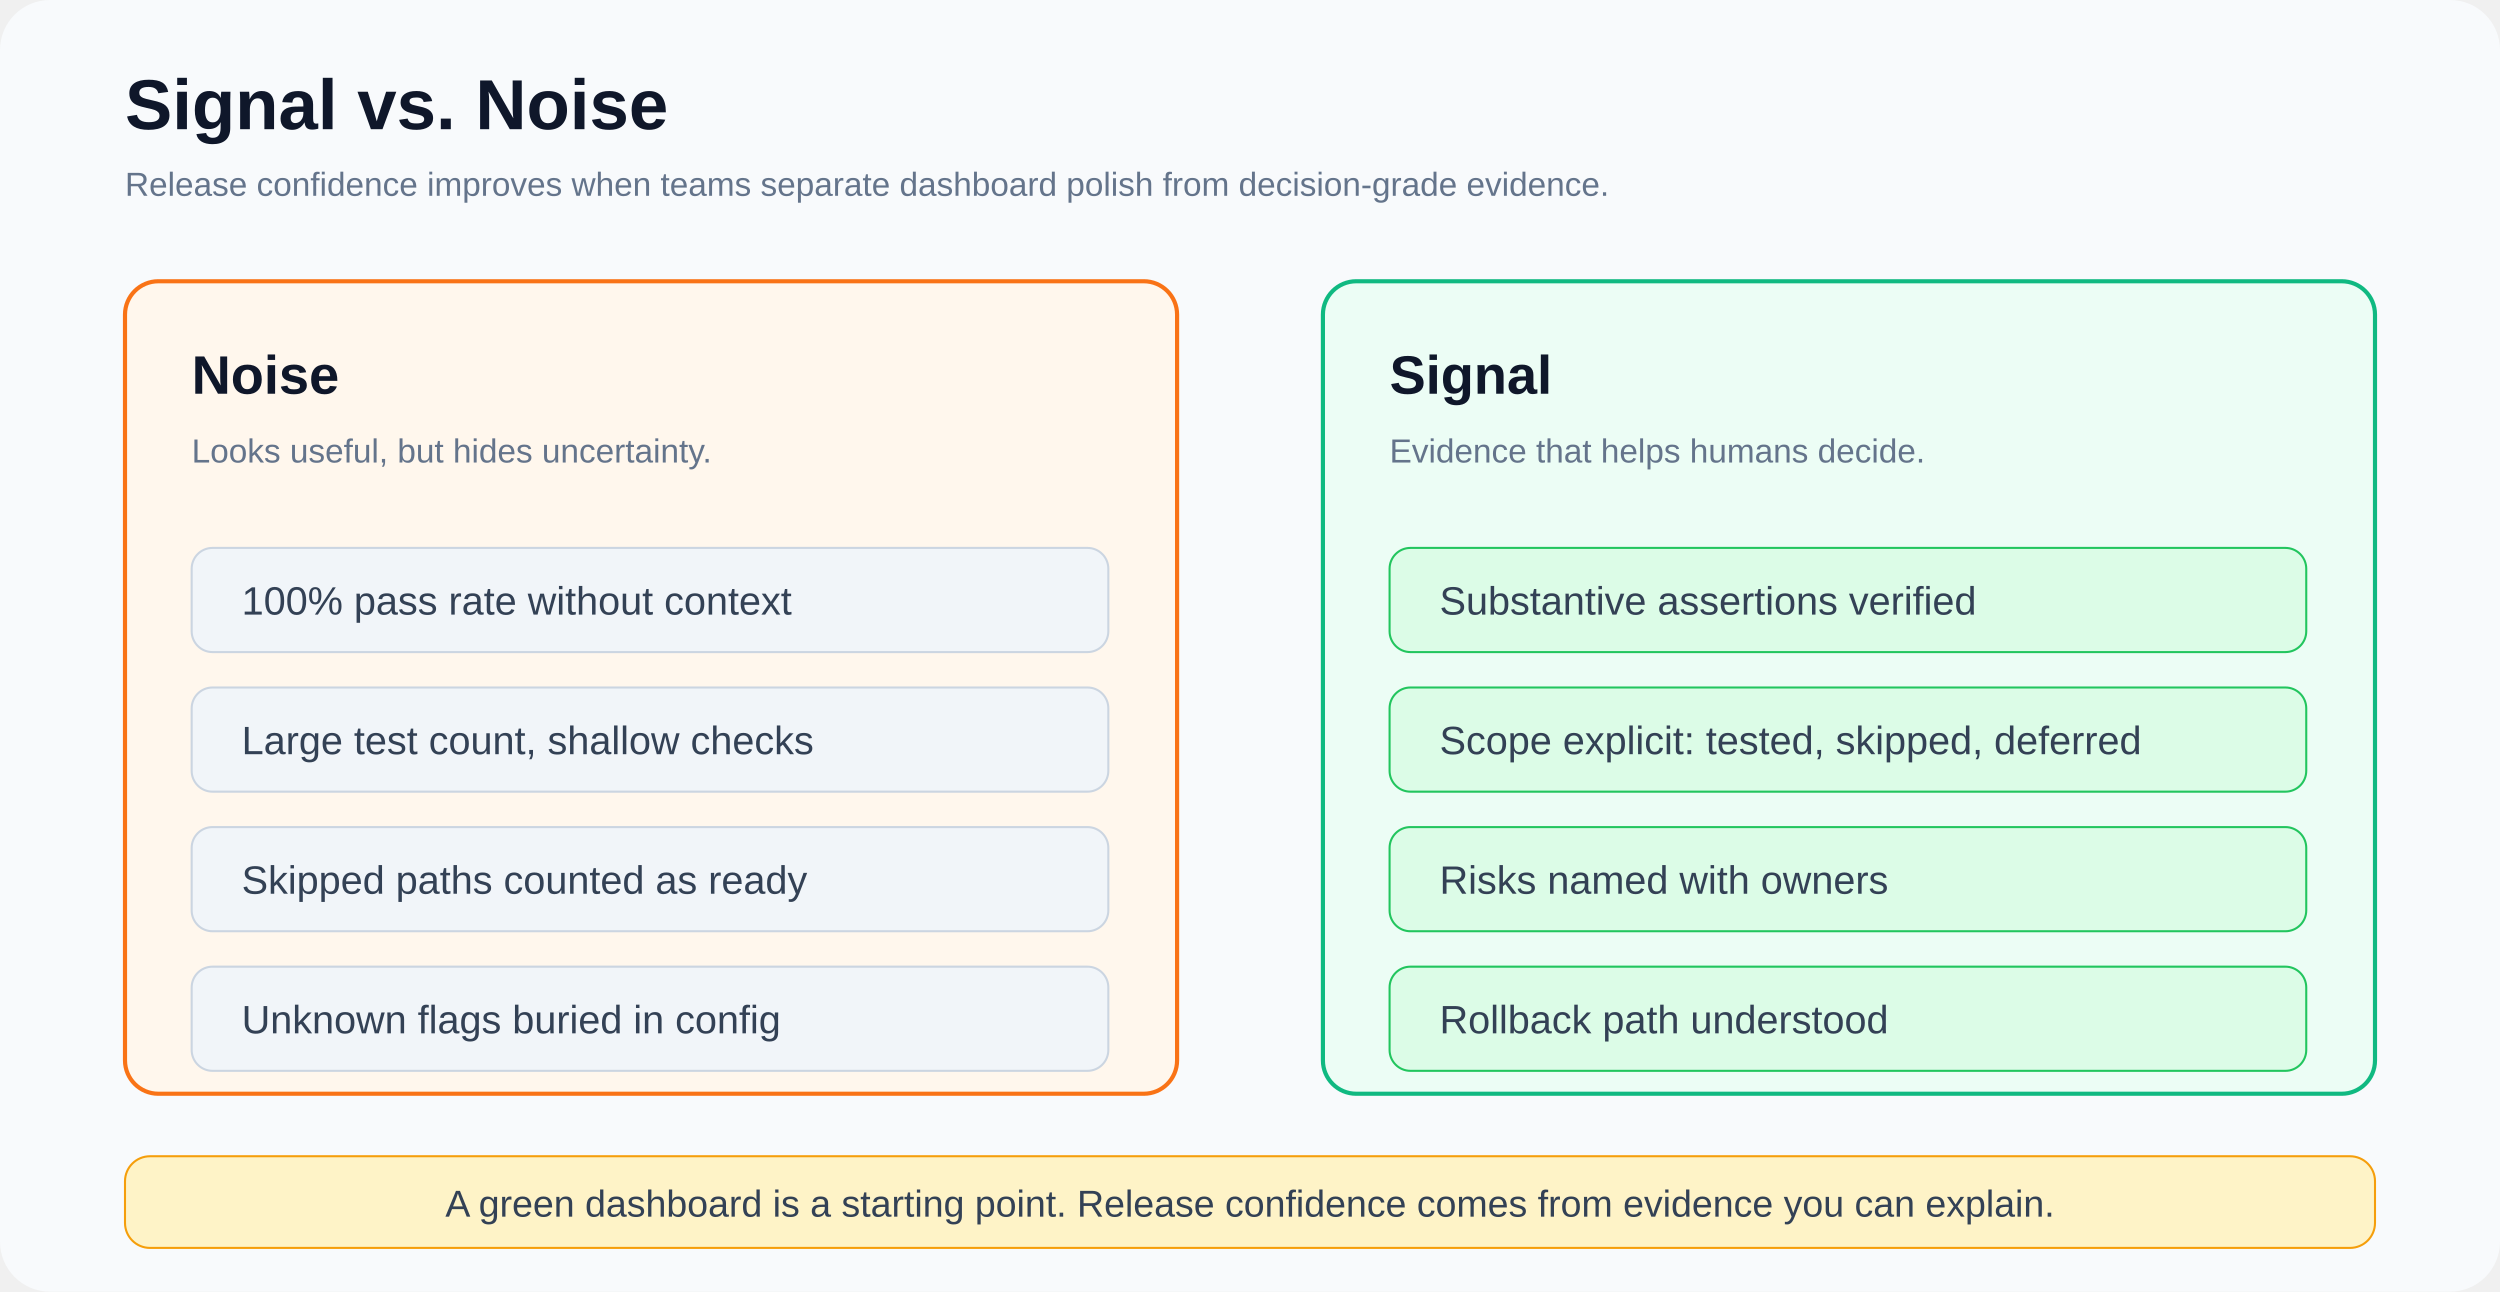
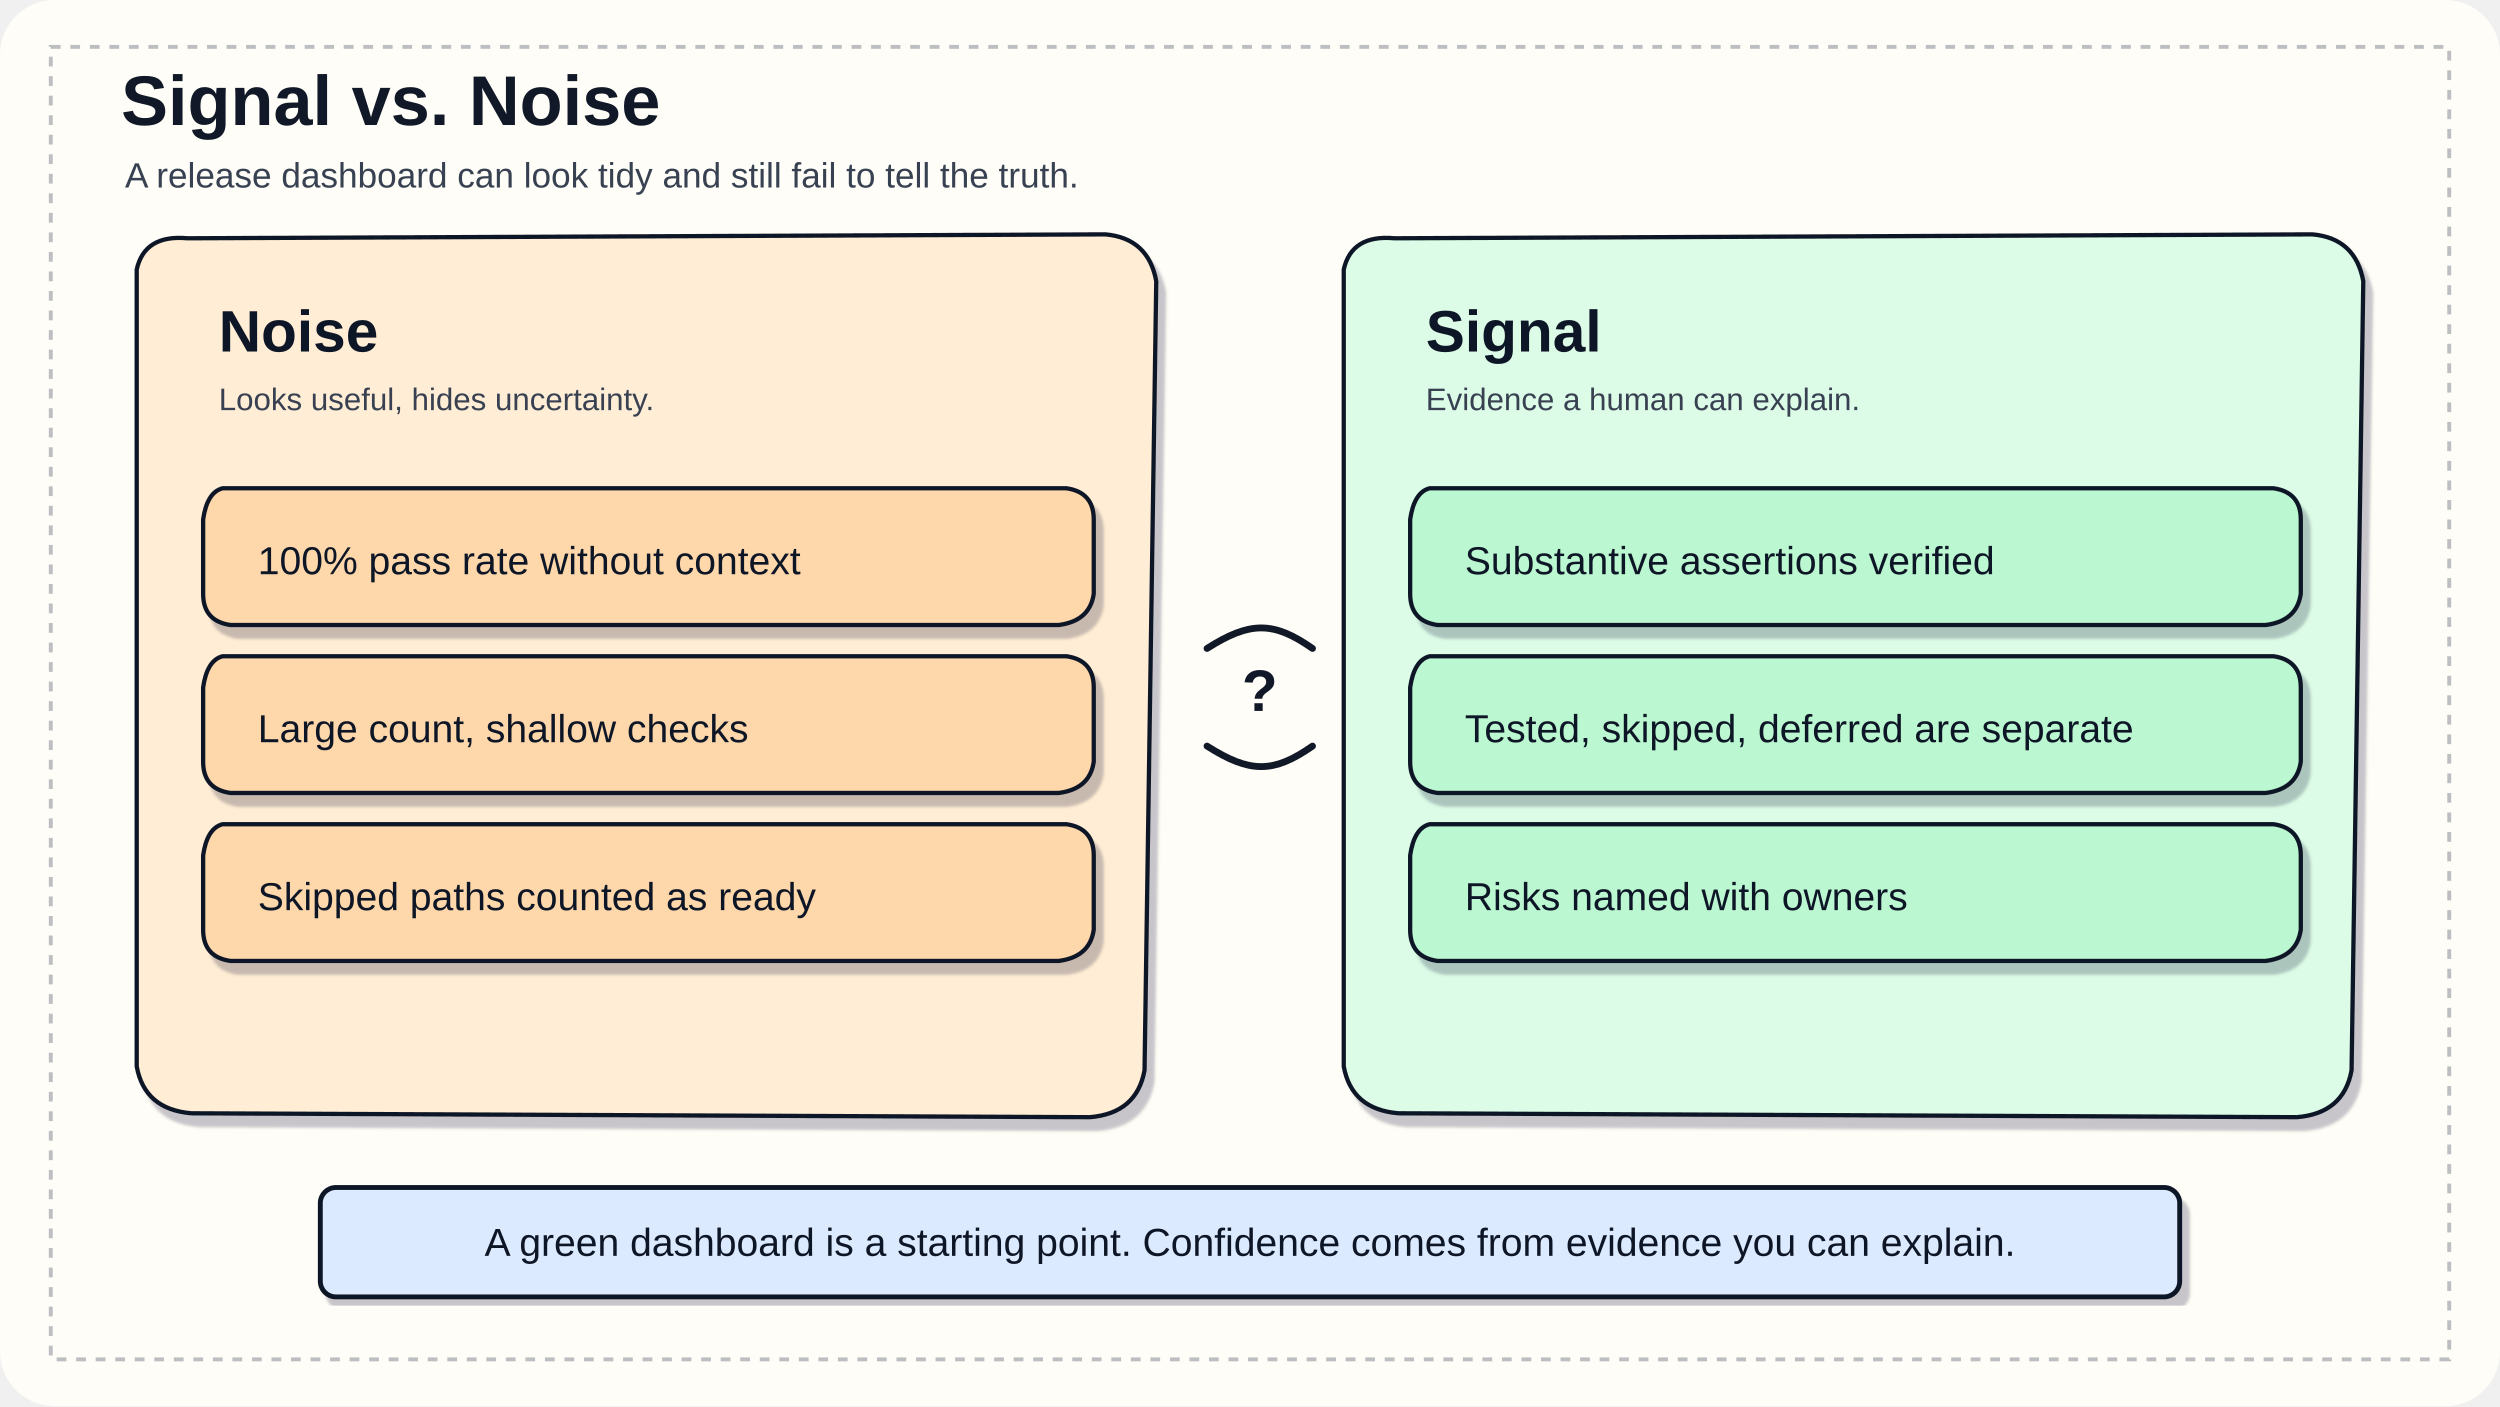
- <svg xmlns="http://www.w3.org/2000/svg" width="1200" height="620" viewBox="0 0 1200 620" role="img" aria-labelledby="title desc">
+ <svg xmlns="http://www.w3.org/2000/svg" width="1280" height="720" viewBox="0 0 1280 720" role="img" aria-labelledby="title desc">
  <defs>
+     <filter id="shadow" x="-8%" y="-8%" width="116%" height="116%">
+       <feDropShadow dx="4" dy="6" stdDeviation="0.9" flood-color="#111827" flood-opacity="0.22" />
+     </filter>
+     <filter id="wobble">
+       <feTurbulence type="fractalNoise" baseFrequency="0.018" numOctaves="1" seed="21" />
+       <feDisplacementMap in="SourceGraphic" scale="1" />
+     </filter>
    <style>
-       .bg { fill: #f8fafc; }
-       .panel { fill: #ffffff; stroke: #cbd5e1; stroke-width: 2; }
-       .noise { fill: #fff7ed; stroke: #f97316; }
-       .signal { fill: #ecfdf5; stroke: #10b981; }
-       .title { fill: #0f172a; font: 700 34px Arial, sans-serif; }
-       .h2 { fill: #0f172a; font: 700 26px Arial, sans-serif; }
-       .item { fill: #334155; font: 19px Arial, sans-serif; }
-       .small { fill: #64748b; font: 16px Arial, sans-serif; }
-       .metric { fill: #f1f5f9; stroke: #cbd5e1; }
-       .good { fill: #dcfce7; stroke: #22c55e; }
-       .warn { fill: #fef3c7; stroke: #f59e0b; }
+       .paper { fill: #fffdf7; }
+       .title { fill: #111827; font: 800 36px "Comic Sans MS", "Marker Felt", Arial, sans-serif; }
+       .subtitle { fill: #374151; font: 18px "Comic Sans MS", "Marker Felt", Arial, sans-serif; }
+       .h2 { fill: #111827; font: 800 30px "Comic Sans MS", "Marker Felt", Arial, sans-serif; }
+       .item { fill: #111827; font: 20px "Comic Sans MS", "Marker Felt", Arial, sans-serif; }
+       .small { fill: #374151; font: 16px "Comic Sans MS", "Marker Felt", Arial, sans-serif; }
+       .tiny { fill: #4b5563; font: 13px "Comic Sans MS", "Marker Felt", Arial, sans-serif; }
+       .ink { stroke: #111827; stroke-width: 3.5; fill: none; stroke-linecap: round; stroke-linejoin: round; }
+       .thinInk { stroke: #111827; stroke-width: 2.2; fill: none; stroke-linecap: round; stroke-linejoin: round; }
+       .dash { stroke: #6b7280; stroke-width: 2; stroke-dasharray: 5 5; fill: none; }
+       .noisePanel { fill: #ffedd5; }
+       .signalPanel { fill: #dcfce7; }
+       .noiseCard { fill: #fed7aa; }
+       .signalCard { fill: #bbf7d0; }
+       .note { fill: #dbeafe; stroke: #111827; stroke-width: 2.5; }
    </style>
  </defs>
-   <rect class="bg" width="1200" height="620" rx="24" />
-   <text x="60" y="62" class="title">Signal vs. Noise</text>
-   <text x="60" y="94" class="small">Release confidence improves when teams separate dashboard polish from decision-grade evidence.</text>
-   <g transform="translate(60 135)">
-     <rect class="panel noise" width="505" height="390" rx="16" />
-     <text x="32" y="54" class="h2">Noise</text>
-     <text x="32" y="87" class="small">Looks useful, but hides uncertainty.</text>
-     <g transform="translate(32 128)">
-       <rect class="metric" width="440" height="50" rx="10" />
-       <text x="24" y="32" class="item">100% pass rate without context</text>
-     </g>
-     <g transform="translate(32 195)">
-       <rect class="metric" width="440" height="50" rx="10" />
-       <text x="24" y="32" class="item">Large test count, shallow checks</text>
-     </g>
-     <g transform="translate(32 262)">
-       <rect class="metric" width="440" height="50" rx="10" />
-       <text x="24" y="32" class="item">Skipped paths counted as ready</text>
-     </g>
-     <g transform="translate(32 329)">
-       <rect class="metric" width="440" height="50" rx="10" />
-       <text x="24" y="32" class="item">Unknown flags buried in config</text>
-     </g>
+   <rect class="paper" width="1280" height="720" rx="28" />
+   <path class="dash" d="M26 24 H1254 V696 H26 Z" opacity="0.45" />
+   <text x="62" y="64" class="title">Signal vs. Noise</text>
+   <text x="64" y="96" class="subtitle">A release dashboard can look tidy and still fail to tell the truth.</text>
+   <g filter="url(#shadow)">
+     <path class="noisePanel" d="M70 138 Q74 120 96 122 L566 120 Q588 122 592 144 L586 548 Q582 570 558 572 L98 570 Q74 568 70 546 Z" filter="url(#wobble)" />
+     <path class="thinInk" d="M70 138 Q74 120 96 122 L566 120 Q588 122 592 144 L586 548 Q582 570 558 572 L98 570 Q74 568 70 546 Z" />
+     <text x="112" y="180" class="h2">Noise</text>
+     <text x="112" y="210" class="small">Looks useful, hides uncertainty.</text>
+     <path class="signalPanel" d="M688 138 Q692 120 714 122 L1184 120 Q1206 122 1210 144 L1204 548 Q1200 570 1176 572 L716 570 Q692 568 688 546 Z" filter="url(#wobble)" />
+     <path class="thinInk" d="M688 138 Q692 120 714 122 L1184 120 Q1206 122 1210 144 L1204 548 Q1200 570 1176 572 L716 570 Q692 568 688 546 Z" />
+     <text x="730" y="180" class="h2">Signal</text>
+     <text x="730" y="210" class="small">Evidence a human can explain.</text>
  </g>
-   <g transform="translate(635 135)">
-     <rect class="panel signal" width="505" height="390" rx="16" />
-     <text x="32" y="54" class="h2">Signal</text>
-     <text x="32" y="87" class="small">Evidence that helps humans decide.</text>
-     <g transform="translate(32 128)">
-       <rect class="good" width="440" height="50" rx="10" />
-       <text x="24" y="32" class="item">Substantive assertions verified</text>
-     </g>
-     <g transform="translate(32 195)">
-       <rect class="good" width="440" height="50" rx="10" />
-       <text x="24" y="32" class="item">Scope explicit: tested, skipped, deferred</text>
-     </g>
-     <g transform="translate(32 262)">
-       <rect class="good" width="440" height="50" rx="10" />
-       <text x="24" y="32" class="item">Risks named with owners</text>
-     </g>
-     <g transform="translate(32 329)">
-       <rect class="good" width="440" height="50" rx="10" />
-       <text x="24" y="32" class="item">Rollback path understood</text>
-     </g>
+   <g filter="url(#shadow)">
+     <path class="noiseCard" d="M114 250 H546 Q560 252 560 266 V304 Q558 318 542 320 H118 Q104 318 104 304 V266 Q106 252 114 250 Z" />
+     <path class="thinInk" d="M114 250 H546 Q560 252 560 266 V304 Q558 318 542 320 H118 Q104 318 104 304 V266 Q106 252 114 250 Z" />
+     <text x="132" y="294" class="item">100% pass rate without context</text>
+     <path class="noiseCard" d="M114 336 H546 Q560 338 560 352 V390 Q558 404 542 406 H118 Q104 404 104 390 V352 Q106 338 114 336 Z" />
+     <path class="thinInk" d="M114 336 H546 Q560 338 560 352 V390 Q558 404 542 406 H118 Q104 404 104 390 V352 Q106 338 114 336 Z" />
+     <text x="132" y="380" class="item">Large count, shallow checks</text>
+     <path class="noiseCard" d="M114 422 H546 Q560 424 560 438 V476 Q558 490 542 492 H118 Q104 490 104 476 V438 Q106 424 114 422 Z" />
+     <path class="thinInk" d="M114 422 H546 Q560 424 560 438 V476 Q558 490 542 492 H118 Q104 490 104 476 V438 Q106 424 114 422 Z" />
+     <text x="132" y="466" class="item">Skipped paths counted as ready</text>
+     <path class="signalCard" d="M732 250 H1164 Q1178 252 1178 266 V304 Q1176 318 1160 320 H736 Q722 318 722 304 V266 Q724 252 732 250 Z" />
+     <path class="thinInk" d="M732 250 H1164 Q1178 252 1178 266 V304 Q1176 318 1160 320 H736 Q722 318 722 304 V266 Q724 252 732 250 Z" />
+     <text x="750" y="294" class="item">Substantive assertions verified</text>
+     <path class="signalCard" d="M732 336 H1164 Q1178 338 1178 352 V390 Q1176 404 1160 406 H736 Q722 404 722 390 V352 Q724 338 732 336 Z" />
+     <path class="thinInk" d="M732 336 H1164 Q1178 338 1178 352 V390 Q1176 404 1160 406 H736 Q722 404 722 390 V352 Q724 338 732 336 Z" />
+     <text x="750" y="380" class="item">Tested, skipped, deferred are separate</text>
+     <path class="signalCard" d="M732 422 H1164 Q1178 424 1178 438 V476 Q1176 490 1160 492 H736 Q722 490 722 476 V438 Q724 424 732 422 Z" />
+     <path class="thinInk" d="M732 422 H1164 Q1178 424 1178 438 V476 Q1176 490 1160 492 H736 Q722 490 722 476 V438 Q724 424 732 422 Z" />
+     <text x="750" y="466" class="item">Risks named with owners</text>
  </g>
-   <g transform="translate(60 555)">
-     <rect class="warn" width="1080" height="44" rx="12" />
-     <text x="540" y="29" text-anchor="middle" class="item" style="font-size:18px">A green dashboard is a starting point. Release confidence comes from evidence you can explain.</text>
+   <path class="ink" d="M618 332 C640 318 652 318 672 332" />
+   <path class="ink" d="M618 382 C640 396 652 396 672 382" />
+   <text x="645" y="364" class="h2" text-anchor="middle">?</text>
+   <g filter="url(#shadow)">
+     <rect x="164" y="608" width="952" height="56" class="note" rx="8" />
+     <text x="640" y="643" class="item" text-anchor="middle">A green dashboard is a starting point. Confidence comes from evidence you can explain.</text>
  </g>
</svg>
